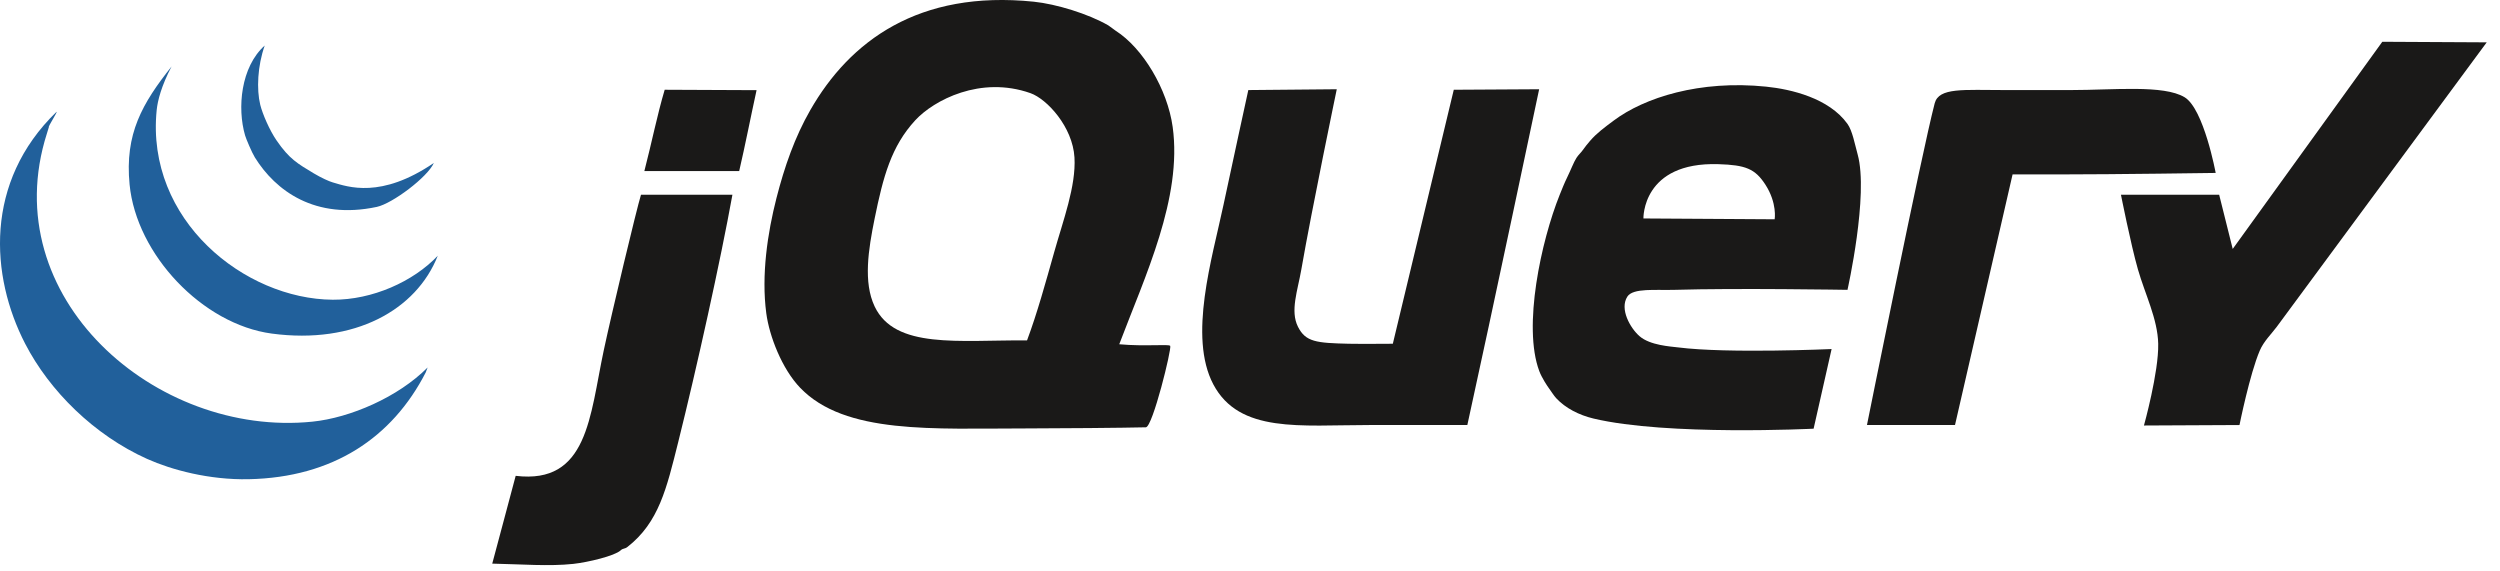
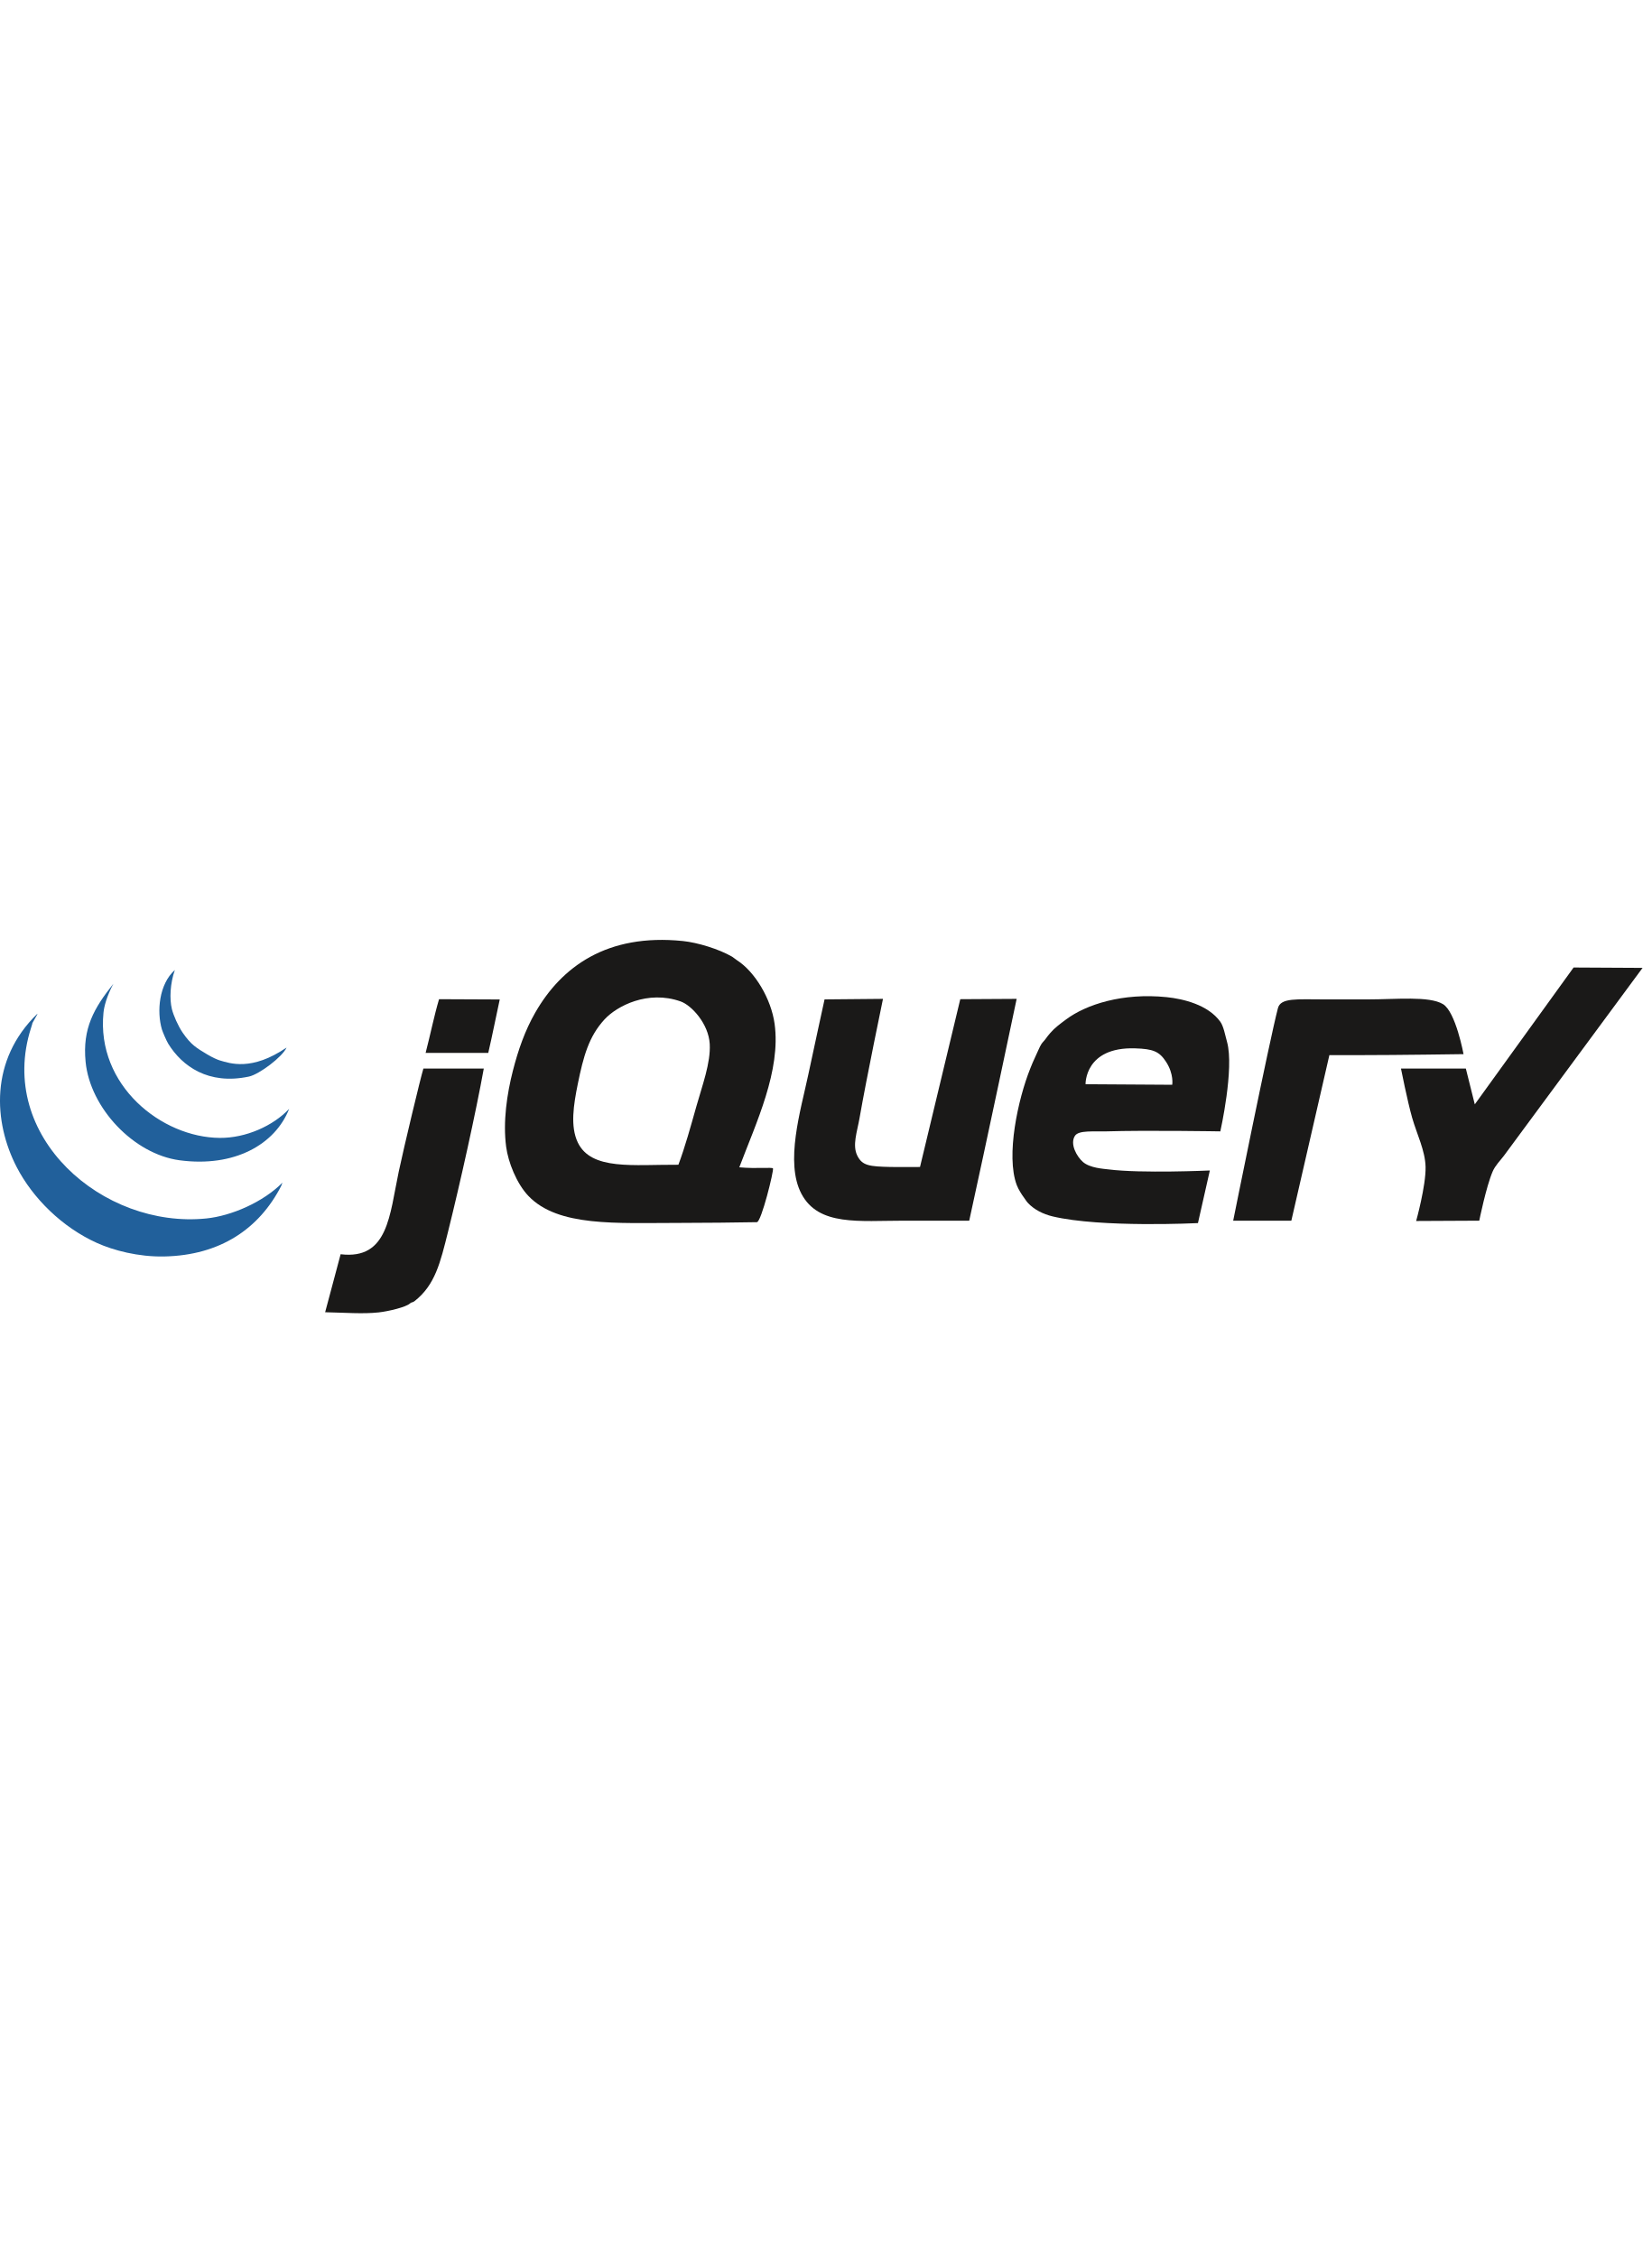
- <svg xmlns="http://www.w3.org/2000/svg" width="162" height="37" viewBox="0 0 162 37" fill="none">
+ <svg xmlns="http://www.w3.org/2000/svg" width="120" height="164" viewBox="0 0 162 37" fill="none">
  <path fill-rule="evenodd" clip-rule="evenodd" d="M154.373 2.707L161.139 2.744C161.139 2.744 148.56 19.789 147.533 21.178C147.199 21.628 146.692 22.113 146.435 22.714C145.786 24.226 145.119 27.542 145.119 27.542L138.928 27.573C138.928 27.573 139.891 24.117 139.852 22.275C139.817 20.667 138.996 19.061 138.535 17.447C138.07 15.815 137.438 12.619 137.438 12.619H143.802L144.68 16.131L154.373 2.707Z" fill="#1A1918" />
  <path fill-rule="evenodd" clip-rule="evenodd" d="M141.561 6.301C142.81 7.054 143.576 11.206 143.576 11.206C143.576 11.206 137.043 11.302 133.487 11.302H130.415L126.684 27.542H120.979C120.979 27.542 124.529 9.894 125.368 6.694C125.64 5.658 127.229 5.836 129.912 5.836H134.198C136.966 5.836 140.201 5.483 141.561 6.301Z" fill="#1A1918" />
  <path fill-rule="evenodd" clip-rule="evenodd" d="M114.998 14.21C114.998 14.21 115.176 13.168 114.395 11.961C113.728 10.932 113.111 10.693 111.356 10.638C106.398 10.482 106.494 14.156 106.494 14.156L114.998 14.21ZM120.375 10.004C121.102 12.624 119.717 18.782 119.717 18.782C119.717 18.782 112.485 18.661 108.525 18.782C107.293 18.819 105.819 18.648 105.452 19.221C104.936 20.024 105.64 21.26 106.238 21.782C106.925 22.383 108.263 22.451 108.744 22.512C111.959 22.921 118.688 22.618 118.688 22.618L117.522 27.779C117.522 27.779 108.013 28.256 103.257 27.121C102.318 26.897 101.438 26.445 100.843 25.804C100.681 25.629 100.54 25.39 100.387 25.183C100.264 25.019 99.906 24.477 99.746 24.049C98.66 21.154 99.873 15.608 101.063 12.637C101.201 12.293 101.374 11.856 101.557 11.485C101.785 11.022 101.978 10.5 102.16 10.223C102.283 10.032 102.435 9.909 102.562 9.729C102.709 9.516 102.88 9.31 103.038 9.126C103.477 8.617 103.975 8.257 104.574 7.809C106.556 6.326 110.142 5.173 114.45 5.615C116.071 5.781 118.521 6.361 119.717 8.029C120.037 8.474 120.195 9.358 120.375 10.004Z" fill="#1A1918" />
  <path fill-rule="evenodd" clip-rule="evenodd" d="M94.205 5.816L99.737 5.783C99.737 5.783 96.654 20.41 95.083 27.542H88.718C84.27 27.542 80.309 28.093 78.624 24.909C76.989 21.817 78.549 16.732 79.282 13.277C79.8 10.833 80.891 5.836 80.891 5.836L86.623 5.783C86.623 5.783 85.003 13.563 84.329 17.447C84.088 18.839 83.59 20.149 84.11 21.178C84.604 22.157 85.295 22.227 87.402 22.275C88.069 22.291 90.255 22.275 90.255 22.275L94.205 5.816Z" fill="#1A1918" />
  <path fill-rule="evenodd" clip-rule="evenodd" d="M68.309 16.35C68.888 14.291 69.733 12.06 69.626 10.205C69.51 8.221 67.846 6.415 66.773 6.036C63.541 4.894 60.514 6.49 59.312 7.791C57.755 9.477 57.229 11.445 56.678 14.155C56.268 16.168 55.932 18.292 56.678 19.861C57.999 22.635 62.118 22.03 66.553 22.056C67.212 20.292 67.756 18.31 68.309 16.35ZM75.99 8.23C76.622 12.825 74.197 17.897 72.527 22.308C74.23 22.462 75.722 22.284 75.83 22.411C75.942 22.576 74.689 27.676 74.252 27.689C72.9 27.724 68.421 27.762 66.553 27.762C60.459 27.762 54.758 28.159 51.85 25.128C50.669 23.897 49.853 21.786 49.655 20.3C49.326 17.82 49.739 15.09 50.314 12.839C50.834 10.806 51.501 8.888 52.508 7.133C55.069 2.662 59.524 -0.656 66.992 0.11C68.441 0.26 70.521 0.894 71.82 1.646C71.91 1.699 72.224 1.949 72.297 1.993C74.052 3.11 75.652 5.777 75.99 8.23Z" fill="#1A1918" />
  <path fill-rule="evenodd" clip-rule="evenodd" d="M49.026 5.843C48.657 7.521 48.288 9.424 47.9 11.083H41.755C42.231 9.244 42.596 7.416 43.072 5.816C45.038 5.816 46.866 5.843 49.026 5.843Z" fill="#1A1918" />
  <path fill-rule="evenodd" clip-rule="evenodd" d="M41.536 12.619H47.461C46.686 16.908 45.152 23.825 43.95 28.64C43.197 31.653 42.694 33.852 40.658 35.443C40.475 35.586 40.37 35.518 40.219 35.662C39.843 36.02 38.108 36.435 37.147 36.54C35.584 36.709 33.817 36.562 31.897 36.523C32.4 34.686 32.968 32.48 33.416 30.834C38.097 31.401 38.215 26.976 39.121 22.715C39.646 20.252 41.235 13.607 41.536 12.619Z" fill="#1A1918" />
  <path fill-rule="evenodd" clip-rule="evenodd" d="M27.71 23.812L27.583 24.141C25.419 28.354 21.585 30.939 16.116 31.053C13.559 31.106 11.123 30.45 9.532 29.737C6.098 28.194 3.21 25.332 1.632 22.275C-0.631 17.893 -1.039 11.796 3.666 7.243C3.739 7.243 3.096 8.23 3.168 8.23L3.039 8.651C-0.352 19.266 10.094 28.363 20.248 27.323C22.689 27.073 25.801 25.736 27.71 23.812Z" fill="#21609B" />
  <path fill-rule="evenodd" clip-rule="evenodd" d="M21.565 19.422C24.12 19.44 26.788 18.246 28.368 16.57C26.986 20.079 22.983 22.334 17.615 21.617C13.12 21.016 8.839 16.493 8.398 11.961C8.075 8.663 9.225 6.694 11.119 4.306C10.461 5.555 10.215 6.518 10.153 7.133C9.434 14.267 15.853 19.385 21.565 19.422Z" fill="#21609B" />
  <path fill-rule="evenodd" clip-rule="evenodd" d="M28.112 10.561C27.714 11.472 25.428 13.192 24.418 13.407C20.42 14.259 17.859 12.363 16.518 10.205C16.318 9.883 15.949 9.003 15.883 8.779C15.363 7.01 15.602 4.335 17.154 2.95C16.687 4.267 16.619 5.796 16.864 6.79C17.014 7.392 17.468 8.441 17.922 9.101C18.749 10.304 19.274 10.596 20.336 11.235C20.815 11.522 21.328 11.753 21.55 11.816C22.557 12.112 24.683 12.894 28.112 10.561Z" fill="#21609B" />
</svg>
